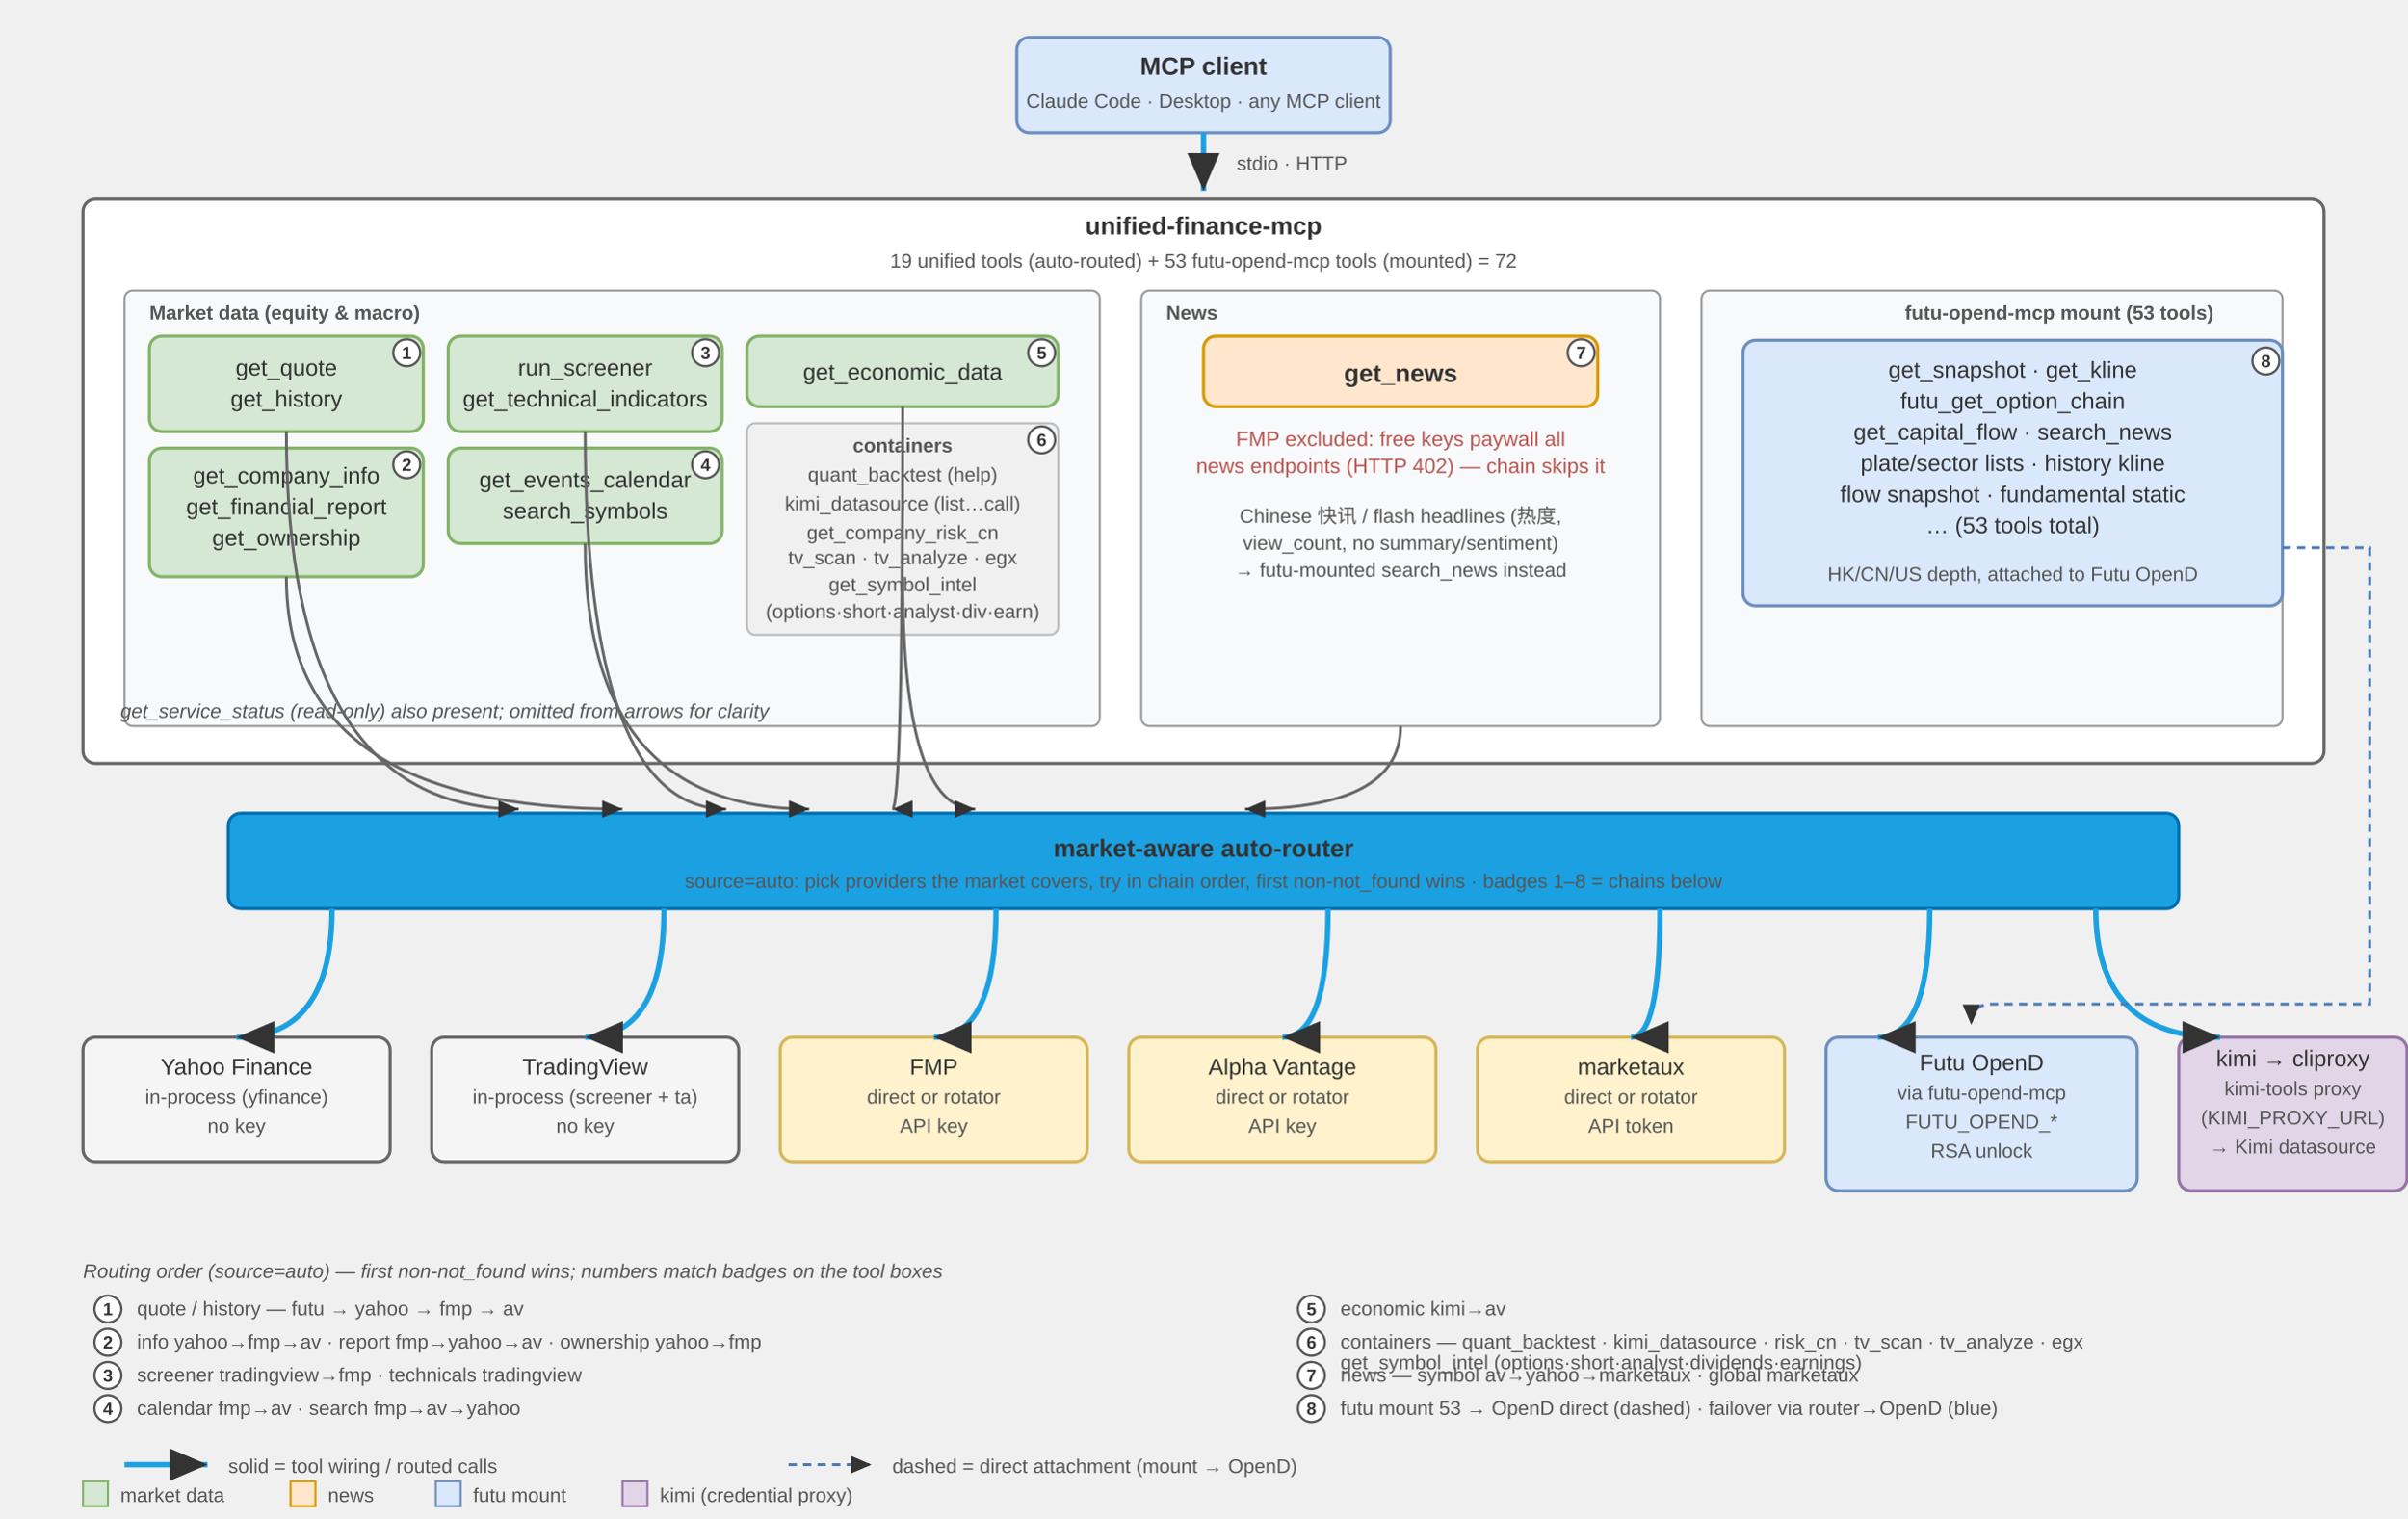
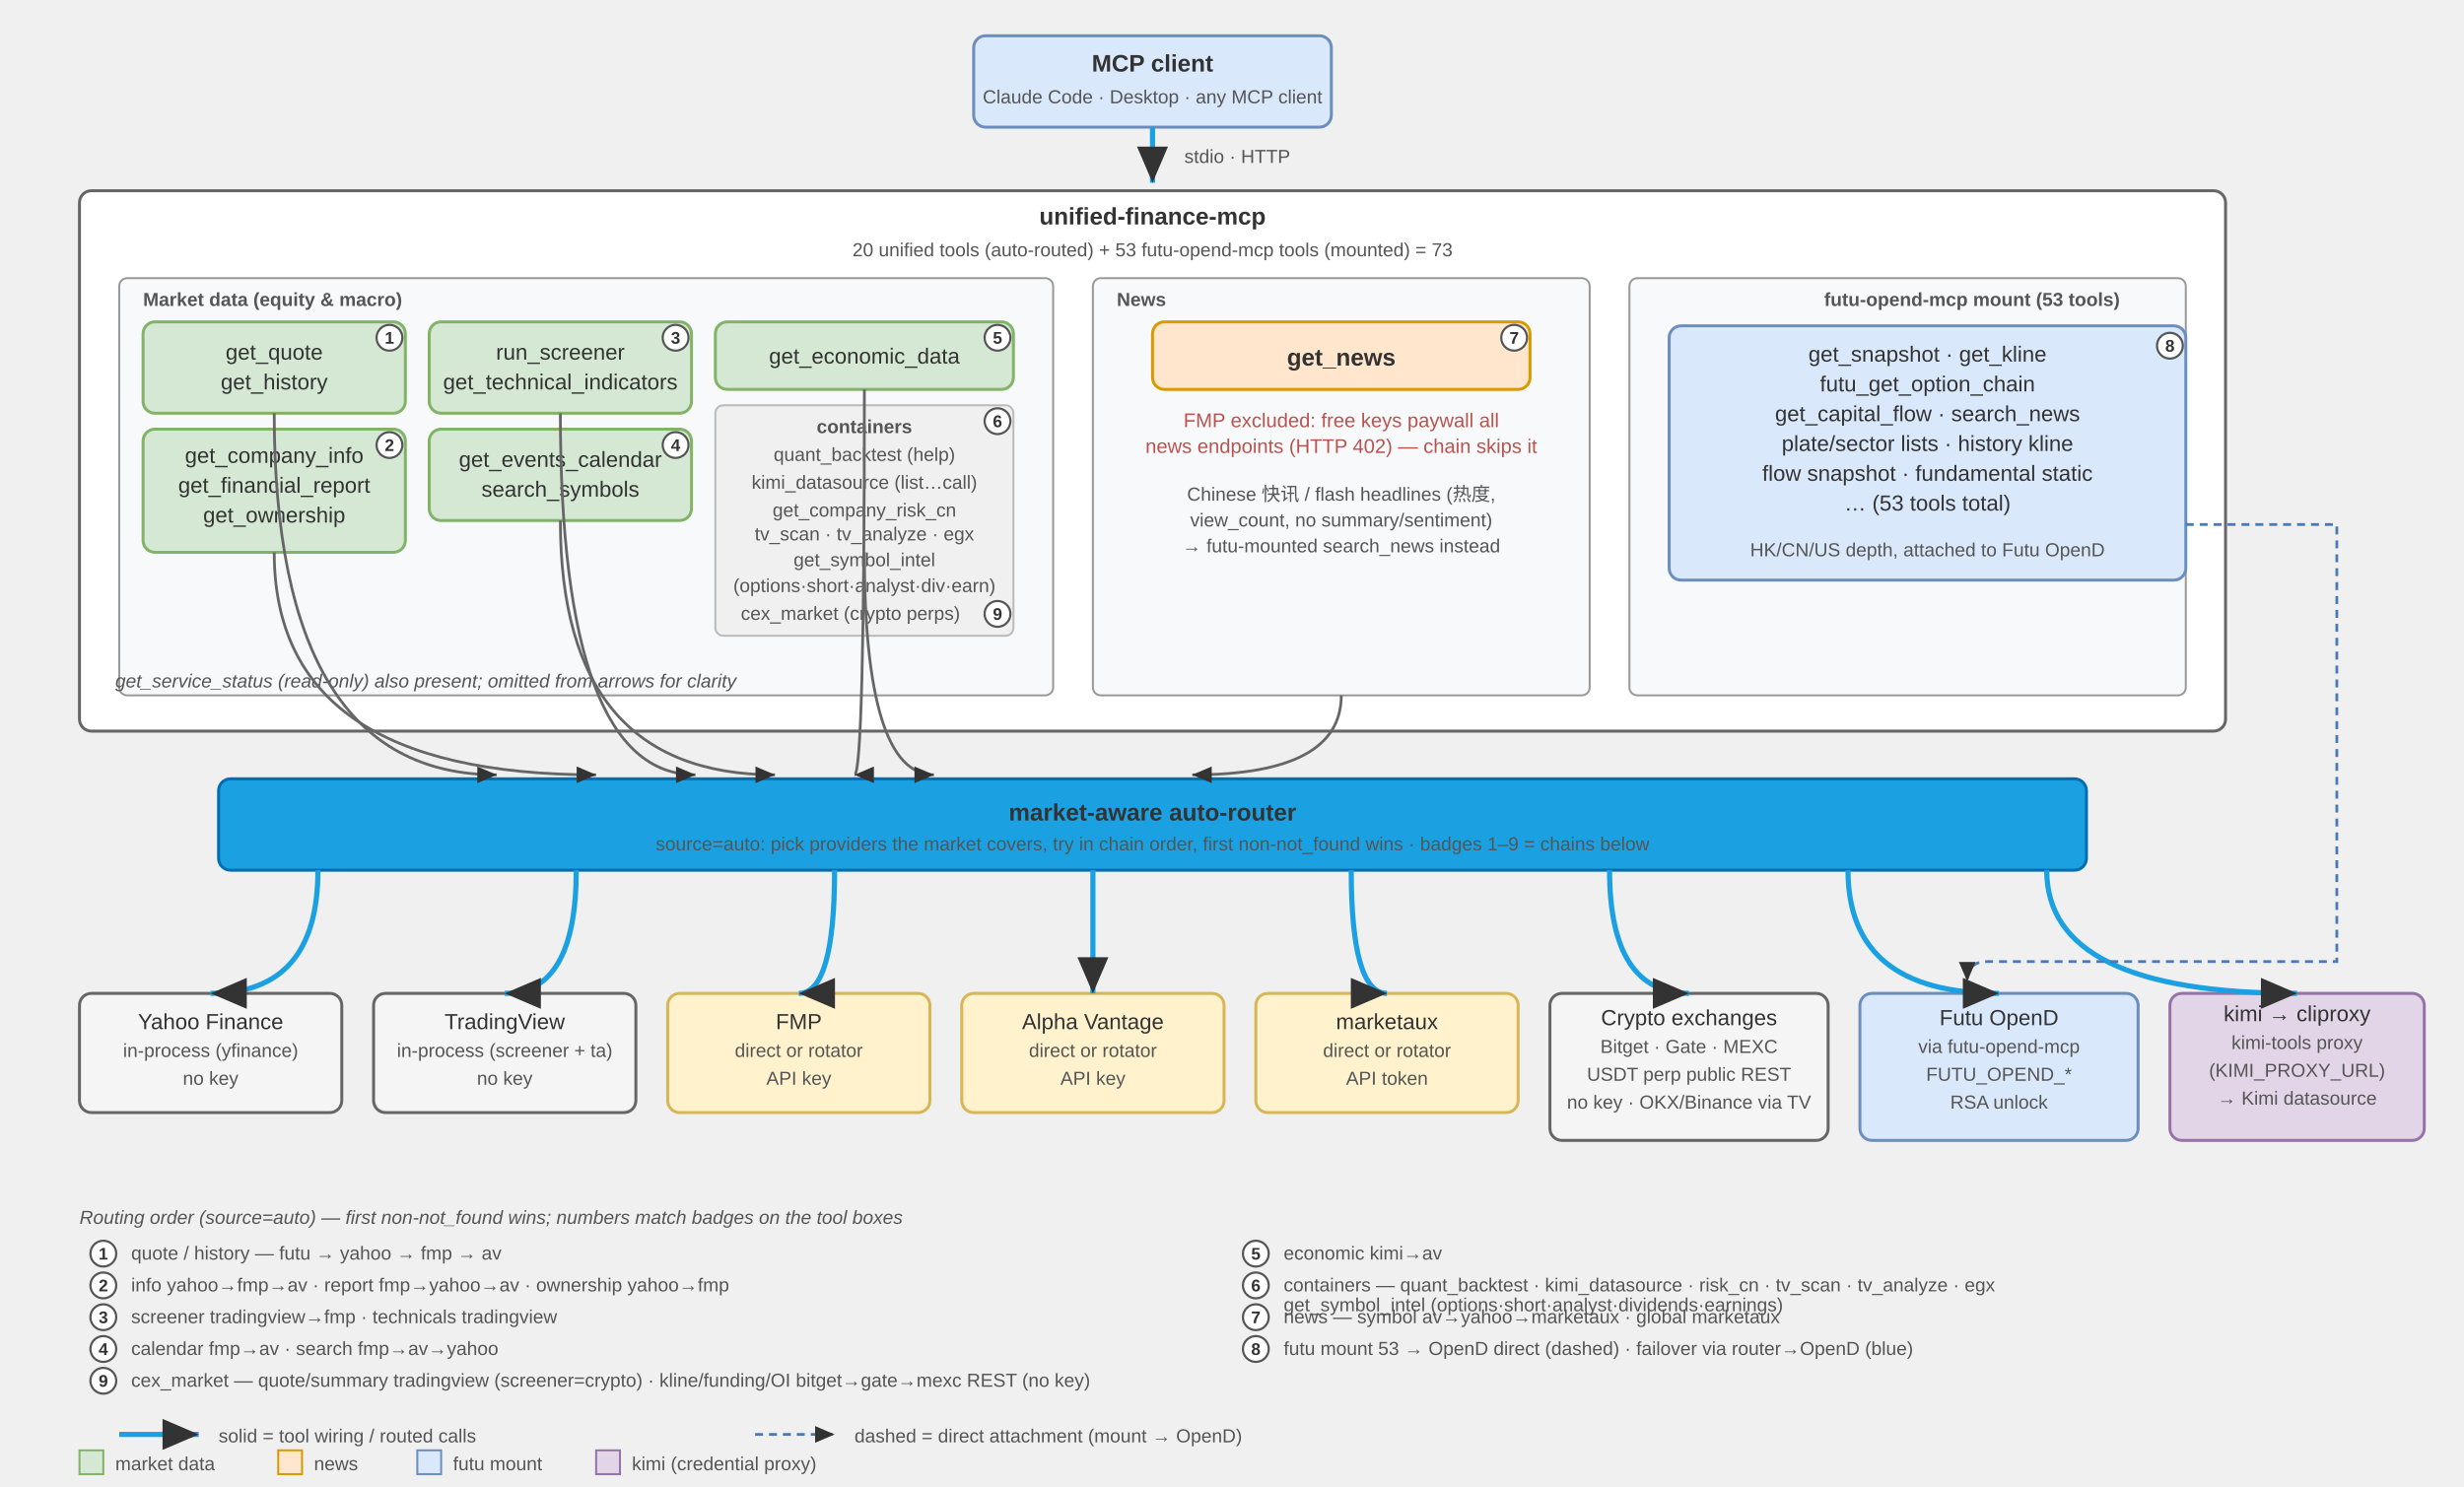
- <svg xmlns="http://www.w3.org/2000/svg" viewBox="0 0 1160 732" font-family="'Segoe UI','Helvetica Neue',Arial,sans-serif" font-size="11">
+ <svg xmlns="http://www.w3.org/2000/svg" viewBox="0 0 1240 748" font-family="'Segoe UI','Helvetica Neue',Arial,sans-serif" font-size="11">
  <defs>
    <marker id="a" markerWidth="8" markerHeight="8" refX="7" refY="3" orient="auto" markerUnits="strokeWidth">
      <path d="M0,0 L7,3 L0,6 z" fill="#333" />
    </marker>
    <style>
      .box{stroke-width:1.5;rx:6;}
      .title{font-size:12px;font-weight:600;fill:#333;}
      .t{font-size:11px;fill:#333;}
      .ts{font-size:9.5px;fill:#555;}
      .tb{font-size:10px;fill:#b85450;}
      .edge{fill:none;stroke:#666;stroke-width:1.4;marker-end:url(#a);}
      .edgeB{stroke:#1ba1e2;stroke-width:2.6;}
      .edgeP{stroke:#4a7ab5;stroke-dasharray:4 3;}
      .bd{fill:#fff;stroke:#555;stroke-width:1.1;}
      .bdt{font-size:8.5px;font-weight:600;fill:#333;text-anchor:middle;}
    </style>
  </defs>
  <rect class="box" x="490" y="18" width="180" height="46" fill="#dae8fc" stroke="#6c8ebf" />
  <text class="title" x="580" y="36" text-anchor="middle">MCP client</text>
  <text class="ts" x="580" y="52" text-anchor="middle">Claude Code · Desktop · any MCP client</text>
  <rect class="box" x="40" y="96" width="1080" height="272" fill="#ffffff" stroke="#666" />
  <text class="title" x="580" y="113" text-anchor="middle" font-size="14">unified-finance-mcp</text>
-   <text class="ts" x="580" y="129" text-anchor="middle">19 unified tools (auto-routed) + 53 futu-opend-mcp tools (mounted) = 72</text>
+   <text class="ts" x="580" y="129" text-anchor="middle">20 unified tools (auto-routed) + 53 futu-opend-mcp tools (mounted) = 73</text>
  <rect x="60" y="140" width="470" height="210" fill="#f8f9fa" stroke="#999" rx="4" />
  <text class="ts" x="72" y="154" font-weight="600">Market data (equity &amp; macro)</text>
  <rect class="box" x="72" y="162" width="132" height="46" fill="#d5e8d4" stroke="#82b366" />
  <text class="t" x="138" y="181" text-anchor="middle">get_quote</text>
  <text class="t" x="138" y="196" text-anchor="middle">get_history</text>
  <circle class="bd" cx="196" cy="170" r="6.5" />
  <text class="bdt" x="196" y="173">1</text>
  <rect class="box" x="72" y="216" width="132" height="62" fill="#d5e8d4" stroke="#82b366" />
  <text class="t" x="138" y="233" text-anchor="middle">get_company_info</text>
  <text class="t" x="138" y="248" text-anchor="middle">get_financial_report</text>
  <text class="t" x="138" y="263" text-anchor="middle">get_ownership</text>
  <circle class="bd" cx="196" cy="224" r="6.5" />
  <text class="bdt" x="196" y="227">2</text>
  <rect class="box" x="216" y="162" width="132" height="46" fill="#d5e8d4" stroke="#82b366" />
  <text class="t" x="282" y="181" text-anchor="middle">run_screener</text>
  <text class="t" x="282" y="196" text-anchor="middle">get_technical_indicators</text>
  <circle class="bd" cx="340" cy="170" r="6.5" />
  <text class="bdt" x="340" y="173">3</text>
  <rect class="box" x="216" y="216" width="132" height="46" fill="#d5e8d4" stroke="#82b366" />
  <text class="t" x="282" y="235" text-anchor="middle">get_events_calendar</text>
  <text class="t" x="282" y="250" text-anchor="middle">search_symbols</text>
  <circle class="bd" cx="340" cy="224" r="6.5" />
  <text class="bdt" x="340" y="227">4</text>
  <rect class="box" x="360" y="162" width="150" height="34" fill="#d5e8d4" stroke="#82b366" />
  <text class="t" x="435" y="183" text-anchor="middle">get_economic_data</text>
  <circle class="bd" cx="502" cy="170" r="6.5" />
  <text class="bdt" x="502" y="173">5</text>
-   <rect x="360" y="204" width="150" height="102" fill="#f0f0f0" stroke="#bbb" rx="4" />
+   <rect x="360" y="204" width="150" height="116" fill="#f0f0f0" stroke="#bbb" rx="4" />
  <text class="ts" x="435" y="218" text-anchor="middle" font-weight="600">containers</text>
  <text class="ts" x="435" y="232" text-anchor="middle">quant_backtest (help)</text>
  <text class="ts" x="435" y="246" text-anchor="middle">kimi_datasource (list…call)</text>
  <text class="ts" x="435" y="260" text-anchor="middle">get_company_risk_cn</text>
  <text class="ts" x="435" y="272" text-anchor="middle">tv_scan · tv_analyze · egx</text>
  <text class="ts" x="435" y="285" text-anchor="middle">get_symbol_intel</text>
  <text class="ts" x="435" y="298" text-anchor="middle">(options·short·analyst·div·earn)</text>
+   <text class="ts" x="428" y="312" text-anchor="middle">cex_market (crypto perps)</text>
  <circle class="bd" cx="502" cy="212" r="6.5" />
  <text class="bdt" x="502" y="215">6</text>
+   <circle class="bd" cx="502" cy="309" r="6.5" />
+   <text class="bdt" x="502" y="312">9</text>
  <rect x="550" y="140" width="250" height="210" fill="#f8f9fa" stroke="#999" rx="4" />
  <text class="ts" x="562" y="154" font-weight="600">News</text>
  <rect class="box" x="580" y="162" width="190" height="34" fill="#ffe6cc" stroke="#d79b00" />
  <text class="title" x="675" y="184" text-anchor="middle">get_news</text>
  <circle class="bd" cx="762" cy="170" r="6.5" />
  <text class="bdt" x="762" y="173">7</text>
  <text class="tb" x="675" y="215" text-anchor="middle">FMP excluded: free keys paywall all</text>
  <text class="tb" x="675" y="228" text-anchor="middle">news endpoints (HTTP 402) — chain skips it</text>
  <text class="ts" x="675" y="252" text-anchor="middle" fill="#23445d">Chinese 快讯 / flash headlines (热度,</text>
  <text class="ts" x="675" y="265" text-anchor="middle" fill="#23445d">view_count, no summary/sentiment)</text>
  <text class="ts" x="675" y="278" text-anchor="middle" fill="#23445d">→ futu-mounted search_news instead</text>
  <text class="ts" x="58" y="346" fill="#888" font-style="italic">get_service_status (read-only) also present; omitted from arrows for clarity</text>
  <rect x="820" y="140" width="280" height="210" fill="#f8f9fa" stroke="#999" rx="4" />
  <text class="ts" x="918" y="154" font-weight="600">futu-opend-mcp mount (53 tools)</text>
  <rect class="box" x="840" y="164" width="260" height="128" fill="#dae8fc" stroke="#6c8ebf" />
  <text class="t" x="970" y="182" text-anchor="middle">get_snapshot · get_kline</text>
  <text class="t" x="970" y="197" text-anchor="middle">futu_get_option_chain</text>
  <text class="t" x="970" y="212" text-anchor="middle">get_capital_flow · search_news</text>
  <text class="t" x="970" y="227" text-anchor="middle">plate/sector lists · history kline</text>
  <text class="t" x="970" y="242" text-anchor="middle">flow snapshot · fundamental static</text>
  <text class="t" x="970" y="257" text-anchor="middle">… (53 tools total)</text>
  <text class="ts" x="970" y="280" text-anchor="middle" fill="#23445d">HK/CN/US depth, attached to Futu OpenD</text>
  <circle class="bd" cx="1092" cy="174" r="6.5" />
  <text class="bdt" x="1092" y="177">8</text>
  <rect class="box" x="110" y="392" width="940" height="46" fill="#1ba1e2" stroke="#006EAF" rx="23" />
  <text class="title" x="580" y="413" text-anchor="middle" fill="#fff">market-aware auto-router</text>
-   <text class="ts" x="580" y="428" text-anchor="middle" fill="#eaf7ff">source=auto: pick providers the market covers, try in chain order, first non-not_found wins · badges 1–8 = chains below</text>
-   <rect class="box" x="40" y="500" width="148" height="60" fill="#f5f5f5" stroke="#666" />
-   <text class="t" x="114" y="518" text-anchor="middle">Yahoo Finance</text>
-   <text class="ts" x="114" y="532" text-anchor="middle">in-process (yfinance)</text>
-   <text class="ts" x="114" y="546" text-anchor="middle">no key</text>
-   <rect class="box" x="208" y="500" width="148" height="60" fill="#f5f5f5" stroke="#666" />
-   <text class="t" x="282" y="518" text-anchor="middle">TradingView</text>
-   <text class="ts" x="282" y="532" text-anchor="middle">in-process (screener + ta)</text>
-   <text class="ts" x="282" y="546" text-anchor="middle">no key</text>
-   <rect class="box" x="376" y="500" width="148" height="60" fill="#fff2cc" stroke="#d6b656" />
-   <text class="t" x="450" y="518" text-anchor="middle">FMP</text>
-   <text class="ts" x="450" y="532" text-anchor="middle">direct or rotator</text>
-   <text class="ts" x="450" y="546" text-anchor="middle">API key</text>
-   <rect class="box" x="544" y="500" width="148" height="60" fill="#fff2cc" stroke="#d6b656" />
-   <text class="t" x="618" y="518" text-anchor="middle">Alpha Vantage</text>
-   <text class="ts" x="618" y="532" text-anchor="middle">direct or rotator</text>
-   <text class="ts" x="618" y="546" text-anchor="middle">API key</text>
-   <rect class="box" x="712" y="500" width="148" height="60" fill="#fff2cc" stroke="#d6b656" />
-   <text class="t" x="786" y="518" text-anchor="middle">marketaux</text>
-   <text class="ts" x="786" y="532" text-anchor="middle">direct or rotator</text>
-   <text class="ts" x="786" y="546" text-anchor="middle">API token</text>
-   <rect class="box" x="880" y="500" width="150" height="74" fill="#dae8fc" stroke="#6c8ebf" />
-   <text class="t" x="955" y="516" text-anchor="middle">Futu OpenD</text>
-   <text class="ts" x="955" y="530" text-anchor="middle">via futu-opend-mcp</text>
-   <text class="ts" x="955" y="544" text-anchor="middle">FUTU_OPEND_*</text>
-   <text class="ts" x="955" y="558" text-anchor="middle">RSA unlock</text>
-   <rect class="box" x="1050" y="500" width="110" height="74" fill="#e1d5e7" stroke="#9673a6" />
-   <text class="t" x="1105" y="514" text-anchor="middle">kimi → cliproxy</text>
-   <text class="ts" x="1105" y="528" text-anchor="middle">kimi-tools proxy</text>
-   <text class="ts" x="1105" y="542" text-anchor="middle">(KIMI_PROXY_URL)</text>
-   <text class="ts" x="1105" y="556" text-anchor="middle">→ Kimi datasource</text>
+   <text class="ts" x="580" y="428" text-anchor="middle" fill="#eaf7ff">source=auto: pick providers the market covers, try in chain order, first non-not_found wins · badges 1–9 = chains below</text>
+   <rect class="box" x="40" y="500" width="132" height="60" fill="#f5f5f5" stroke="#666" />
+   <text class="t" x="106" y="518" text-anchor="middle">Yahoo Finance</text>
+   <text class="ts" x="106" y="532" text-anchor="middle">in-process (yfinance)</text>
+   <text class="ts" x="106" y="546" text-anchor="middle">no key</text>
+   <rect class="box" x="188" y="500" width="132" height="60" fill="#f5f5f5" stroke="#666" />
+   <text class="t" x="254" y="518" text-anchor="middle">TradingView</text>
+   <text class="ts" x="254" y="532" text-anchor="middle">in-process (screener + ta)</text>
+   <text class="ts" x="254" y="546" text-anchor="middle">no key</text>
+   <rect class="box" x="336" y="500" width="132" height="60" fill="#fff2cc" stroke="#d6b656" />
+   <text class="t" x="402" y="518" text-anchor="middle">FMP</text>
+   <text class="ts" x="402" y="532" text-anchor="middle">direct or rotator</text>
+   <text class="ts" x="402" y="546" text-anchor="middle">API key</text>
+   <rect class="box" x="484" y="500" width="132" height="60" fill="#fff2cc" stroke="#d6b656" />
+   <text class="t" x="550" y="518" text-anchor="middle">Alpha Vantage</text>
+   <text class="ts" x="550" y="532" text-anchor="middle">direct or rotator</text>
+   <text class="ts" x="550" y="546" text-anchor="middle">API key</text>
+   <rect class="box" x="632" y="500" width="132" height="60" fill="#fff2cc" stroke="#d6b656" />
+   <text class="t" x="698" y="518" text-anchor="middle">marketaux</text>
+   <text class="ts" x="698" y="532" text-anchor="middle">direct or rotator</text>
+   <text class="ts" x="698" y="546" text-anchor="middle">API token</text>
+   <rect class="box" x="780" y="500" width="140" height="74" fill="#f5f5f5" stroke="#666" />
+   <text class="t" x="850" y="516" text-anchor="middle">Crypto exchanges</text>
+   <text class="ts" x="850" y="530" text-anchor="middle">Bitget · Gate · MEXC</text>
+   <text class="ts" x="850" y="544" text-anchor="middle">USDT perp public REST</text>
+   <text class="ts" x="850" y="558" text-anchor="middle">no key · OKX/Binance via TV</text>
+   <rect class="box" x="936" y="500" width="140" height="74" fill="#dae8fc" stroke="#6c8ebf" />
+   <text class="t" x="1006" y="516" text-anchor="middle">Futu OpenD</text>
+   <text class="ts" x="1006" y="530" text-anchor="middle">via futu-opend-mcp</text>
+   <text class="ts" x="1006" y="544" text-anchor="middle">FUTU_OPEND_*</text>
+   <text class="ts" x="1006" y="558" text-anchor="middle">RSA unlock</text>
+   <rect class="box" x="1092" y="500" width="128" height="74" fill="#e1d5e7" stroke="#9673a6" />
+   <text class="t" x="1156" y="514" text-anchor="middle">kimi → cliproxy</text>
+   <text class="ts" x="1156" y="528" text-anchor="middle">kimi-tools proxy</text>
+   <text class="ts" x="1156" y="542" text-anchor="middle">(KIMI_PROXY_URL)</text>
+   <text class="ts" x="1156" y="556" text-anchor="middle">→ Kimi datasource</text>
  <line class="edge edgeB" x1="580" y1="64" x2="580" y2="92" />
  <text class="ts" x="596" y="82">stdio · HTTP</text>
  <path class="edge" d="M138 208 Q138 390 250 390" />
  <path class="edge" d="M138 278 Q138 390 300 390" />
  <path class="edge" d="M282 208 Q282 390 350 390" />
  <path class="edge" d="M282 262 Q282 390 390 390" />
  <path class="edge" d="M435 196 Q435 390 430 390" />
  <path class="edge" d="M435 278 Q435 390 470 390" />
  <path class="edge" d="M675 350 Q675 390 600 390" />
-   <path class="edge edgeB" d="M160 438 Q160 500 114 500" />
-   <path class="edge edgeB" d="M320 438 Q320 500 282 500" />
-   <path class="edge edgeB" d="M480 438 Q480 500 450 500" />
-   <path class="edge edgeB" d="M640 438 Q640 500 618 500" />
-   <path class="edge edgeB" d="M800 438 Q800 500 786 500" />
-   <path class="edge edgeB" d="M930 438 Q930 500 905 500" />
-   <path class="edge edgeB" d="M1010 438 Q1010 500 1070 500" />
-   <path class="edge edgeP" d="M1100 264 L1142 264 L1142 484 L960 484 Q950 484 950 494" />
+   <path class="edge edgeB" d="M160 438 Q160 500 106 500" />
+   <path class="edge edgeB" d="M290 438 Q290 500 254 500" />
+   <path class="edge edgeB" d="M420 438 Q420 500 402 500" />
+   <path class="edge edgeB" d="M550 438 Q550 500 550 500" />
+   <path class="edge edgeB" d="M680 438 Q680 500 698 500" />
+   <path class="edge edgeB" d="M810 438 Q810 500 850 500" />
+   <path class="edge edgeB" d="M930 438 Q930 500 1006 500" />
+   <path class="edge edgeB" d="M1030 438 Q1030 500 1156 500" />
+   <path class="edge edgeP" d="M1100 264 L1176 264 L1176 484 L1000 484 Q990 484 990 494" />
  <text class="ts" x="40" y="616" font-style="italic" fill="#888">Routing order (source=auto) — first non-not_found wins; numbers match badges on the tool boxes</text>
  <circle class="bd" cx="52" cy="631" r="6.5" />
  <text class="bdt" x="52" y="634">1</text>
  <text class="ts" x="66" y="634">quote / history — futu → yahoo → fmp → av</text>
  <circle class="bd" cx="52" cy="647" r="6.5" />
  <text class="bdt" x="52" y="650">2</text>
  <text class="ts" x="66" y="650">info yahoo→fmp→av · report fmp→yahoo→av · ownership yahoo→fmp</text>
  <circle class="bd" cx="52" cy="663" r="6.5" />
  <text class="bdt" x="52" y="666">3</text>
  <text class="ts" x="66" y="666">screener tradingview→fmp · technicals tradingview</text>
  <circle class="bd" cx="52" cy="679" r="6.5" />
  <text class="bdt" x="52" y="682">4</text>
  <text class="ts" x="66" y="682">calendar fmp→av · search fmp→av→yahoo</text>
  <circle class="bd" cx="632" cy="631" r="6.5" />
  <text class="bdt" x="632" y="634">5</text>
  <text class="ts" x="646" y="634">economic kimi→av</text>
  <circle class="bd" cx="632" cy="647" r="6.5" />
  <text class="bdt" x="632" y="650">6</text>
  <text class="ts" x="646" y="650">containers — quant_backtest · kimi_datasource · risk_cn · tv_scan · tv_analyze · egx</text>
  <text class="ts" x="646" y="660">get_symbol_intel (options·short·analyst·dividends·earnings)</text>
  <circle class="bd" cx="632" cy="663" r="6.5" />
  <text class="bdt" x="632" y="666">7</text>
  <text class="ts" x="646" y="666">news — symbol av→yahoo→marketaux · global marketaux</text>
  <circle class="bd" cx="632" cy="679" r="6.5" />
  <text class="bdt" x="632" y="682">8</text>
  <text class="ts" x="646" y="682">futu mount 53 → OpenD direct (dashed) · failover via router→OpenD (blue)</text>
-   <line class="edge edgeB" x1="60" y1="706" x2="100" y2="706" />
-   <text class="ts" x="110" y="710">solid = tool wiring / routed calls</text>
-   <line class="edge edgeP" x1="380" y1="706" x2="420" y2="706" />
-   <text class="ts" x="430" y="710">dashed = direct attachment (mount → OpenD)</text>
-   <rect x="40" y="714" width="12" height="12" fill="#d5e8d4" stroke="#82b366" />
-   <text class="ts" x="58" y="724">market data</text>
-   <rect x="140" y="714" width="12" height="12" fill="#ffe6cc" stroke="#d79b00" />
-   <text class="ts" x="158" y="724">news</text>
-   <rect x="210" y="714" width="12" height="12" fill="#dae8fc" stroke="#6c8ebf" />
-   <text class="ts" x="228" y="724">futu mount</text>
-   <rect x="300" y="714" width="12" height="12" fill="#e1d5e7" stroke="#9673a6" />
-   <text class="ts" x="318" y="724">kimi (credential proxy)</text>
+   <circle class="bd" cx="52" cy="695" r="6.5" />
+   <text class="bdt" x="52" y="698">9</text>
+   <text class="ts" x="66" y="698">cex_market — quote/summary tradingview (screener=crypto) · kline/funding/OI bitget→gate→mexc REST (no key)</text>
+   <line class="edge edgeB" x1="60" y1="722" x2="100" y2="722" />
+   <text class="ts" x="110" y="726">solid = tool wiring / routed calls</text>
+   <line class="edge edgeP" x1="380" y1="722" x2="420" y2="722" />
+   <text class="ts" x="430" y="726">dashed = direct attachment (mount → OpenD)</text>
+   <rect x="40" y="730" width="12" height="12" fill="#d5e8d4" stroke="#82b366" />
+   <text class="ts" x="58" y="740">market data</text>
+   <rect x="140" y="730" width="12" height="12" fill="#ffe6cc" stroke="#d79b00" />
+   <text class="ts" x="158" y="740">news</text>
+   <rect x="210" y="730" width="12" height="12" fill="#dae8fc" stroke="#6c8ebf" />
+   <text class="ts" x="228" y="740">futu mount</text>
+   <rect x="300" y="730" width="12" height="12" fill="#e1d5e7" stroke="#9673a6" />
+   <text class="ts" x="318" y="740">kimi (credential proxy)</text>
</svg>
